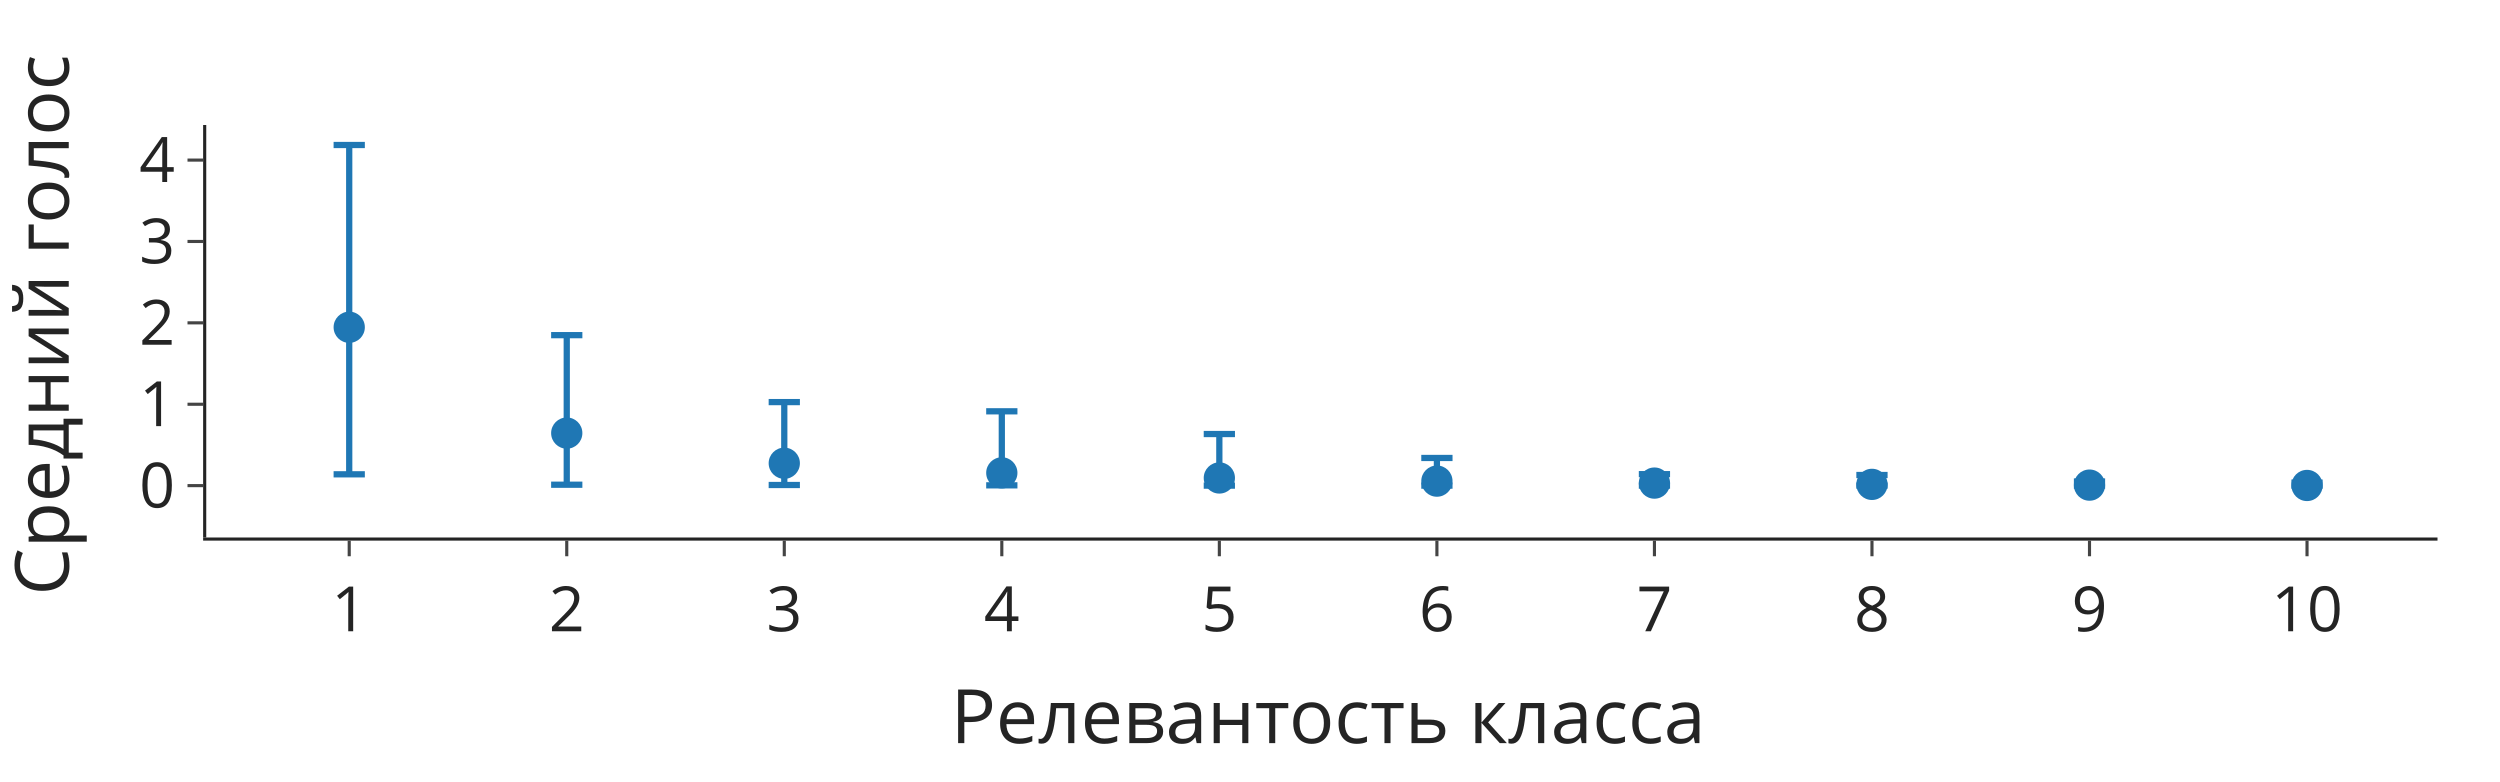
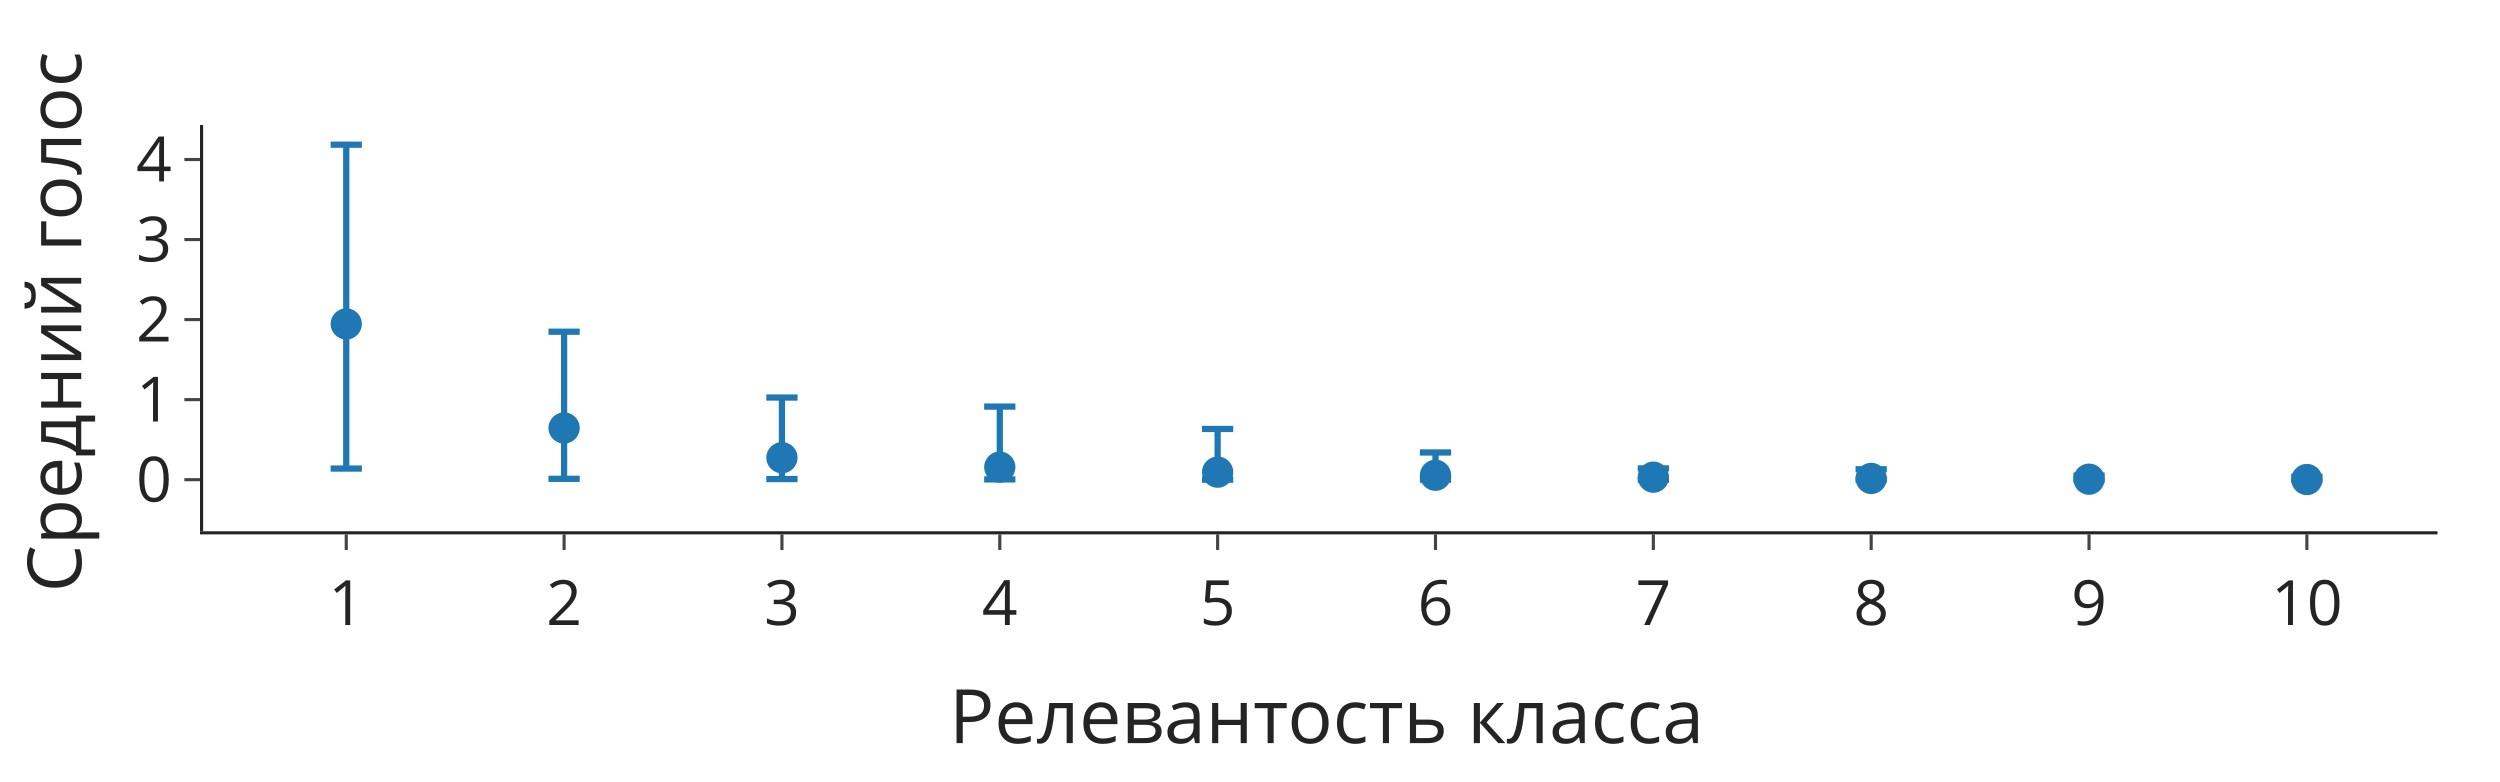
<svg xmlns="http://www.w3.org/2000/svg" class="main-svg" width="800" height="250" style="" viewBox="0 0 800 250">
  <rect x="0" y="0" width="800" height="250" style="fill: rgb(255, 255, 255); fill-opacity: 1;" />
-   <defs id="defs-300039">
+   <defs id="defs-955ebb">
    <g class="clips">
-       <clipPath id="clip300039xyplot" class="plotclip">
-         <rect width="710" height="128" />
+       <clipPath id="clip955ebbxyplot" class="plotclip">
+         <rect width="711" height="126" />
      </clipPath>
-       <clipPath class="axesclip" id="clip300039x">
-         <rect x="70" y="0" width="710" height="250" />
+       <clipPath class="axesclip" id="clip955ebbx">
+         <rect x="69" y="0" width="711" height="250" />
      </clipPath>
-       <clipPath class="axesclip" id="clip300039y">
-         <rect x="0" y="40" width="800" height="128" />
+       <clipPath class="axesclip" id="clip955ebby">
+         <rect x="0" y="40" width="800" height="126" />
      </clipPath>
-       <clipPath class="axesclip" id="clip300039xy">
-         <rect x="70" y="40" width="710" height="128" />
+       <clipPath class="axesclip" id="clip955ebbxy">
+         <rect x="69" y="40" width="711" height="126" />
      </clipPath>
    </g>
    <g class="gradients" />
  </defs>
  <g class="bglayer" />
  <g class="layer-below">
    <g class="imagelayer" />
    <g class="shapelayer" />
  </g>
  <g class="cartesianlayer">
    <g class="subplot xy">
      <g class="layer-subplot">
        <g class="shapelayer" />
        <g class="imagelayer" />
      </g>
      <g class="gridlayer">
        <g class="x" />
        <g class="y" />
      </g>
      <g class="zerolinelayer" />
      <path class="xlines-below" />
      <path class="ylines-below" />
      <g class="overlines-below" />
      <g class="xaxislayer-below" />
      <g class="yaxislayer-below" />
      <g class="overaxes-below" />
-       <g class="plot" transform="translate(70, 40)" clip-path="url('#clip300039xyplot')">
+       <g class="plot" transform="translate(69,40)" clip-path="url('#clip955ebbxyplot')">
        <g class="scatterlayer mlayer">
-           <g class="trace scatter traceabf77793-da79-4ff8-9a43-ccb112d813f2" style="stroke-miterlimit: 2; opacity: 1;">
+           <g class="trace scatter trace3abb94ca-ada5-4e62-befa-3627ca652950" style="stroke-miterlimit: 2; opacity: 1;">
            <g class="fills" />
            <g class="errorbars">
              <g class="errorbar" style="opacity: 1;">
-                 <path class="yerror" d="M36.75,6.4h10m-5,0V111.78m-5,0h10" style="vector-effect: non-scaling-stroke; stroke-width: 2px; stroke: rgb(31, 119, 180); stroke-opacity: 1;" />
+                 <path class="yerror" d="M36.8,6.3h10m-5,0V109.94m-5,0h10" style="vector-effect: non-scaling-stroke; stroke-width: 2px; stroke: rgb(31, 119, 180); stroke-opacity: 1;" />
              </g>
              <g class="errorbar" style="opacity: 1;">
-                 <path class="yerror" d="M106.36,67.25h10m-5,0V115.11m-5,0h10" style="vector-effect: non-scaling-stroke; stroke-width: 2px; stroke: rgb(31, 119, 180); stroke-opacity: 1;" />
+                 <path class="yerror" d="M106.51,66.15h10m-5,0V113.22m-5,0h10" style="vector-effect: non-scaling-stroke; stroke-width: 2px; stroke: rgb(31, 119, 180); stroke-opacity: 1;" />
              </g>
              <g class="errorbar" style="opacity: 1;">
-                 <path class="yerror" d="M175.97,88.67h10m-5,0V115.2m-5,0h10" style="vector-effect: non-scaling-stroke; stroke-width: 2px; stroke: rgb(31, 119, 180); stroke-opacity: 1;" />
+                 <path class="yerror" d="M176.22,87.21h10m-5,0V113.3m-5,0h10" style="vector-effect: non-scaling-stroke; stroke-width: 2px; stroke: rgb(31, 119, 180); stroke-opacity: 1;" />
              </g>
              <g class="errorbar" style="opacity: 1;">
-                 <path class="yerror" d="M245.58,91.62h10m-5,0V115.31m-5,0h10" style="vector-effect: non-scaling-stroke; stroke-width: 2px; stroke: rgb(31, 119, 180); stroke-opacity: 1;" />
+                 <path class="yerror" d="M245.93,90.11h10m-5,0V113.41m-5,0h10" style="vector-effect: non-scaling-stroke; stroke-width: 2px; stroke: rgb(31, 119, 180); stroke-opacity: 1;" />
              </g>
              <g class="errorbar" style="opacity: 1;">
-                 <path class="yerror" d="M315.19,98.89h10m-5,0V115.4m-5,0h10" style="vector-effect: non-scaling-stroke; stroke-width: 2px; stroke: rgb(31, 119, 180); stroke-opacity: 1;" />
+                 <path class="yerror" d="M315.64,97.27h10m-5,0V113.5m-5,0h10" style="vector-effect: non-scaling-stroke; stroke-width: 2px; stroke: rgb(31, 119, 180); stroke-opacity: 1;" />
              </g>
              <g class="errorbar" style="opacity: 1;">
-                 <path class="yerror" d="M384.81,106.55h10m-5,0V115.4m-5,0h10" style="vector-effect: non-scaling-stroke; stroke-width: 2px; stroke: rgb(31, 119, 180); stroke-opacity: 1;" />
+                 <path class="yerror" d="M385.36,104.79h10m-5,0V113.5m-5,0h10" style="vector-effect: non-scaling-stroke; stroke-width: 2px; stroke: rgb(31, 119, 180); stroke-opacity: 1;" />
              </g>
              <g class="errorbar" style="opacity: 1;">
-                 <path class="yerror" d="M454.42,111.73h10m-5,0V115.4m-5,0h10" style="vector-effect: non-scaling-stroke; stroke-width: 2px; stroke: rgb(31, 119, 180); stroke-opacity: 1;" />
+                 <path class="yerror" d="M455.07,109.89h10m-5,0V113.5m-5,0h10" style="vector-effect: non-scaling-stroke; stroke-width: 2px; stroke: rgb(31, 119, 180); stroke-opacity: 1;" />
              </g>
              <g class="errorbar" style="opacity: 1;">
-                 <path class="yerror" d="M524.03,112h10m-5,0V115.4m-5,0h10" style="vector-effect: non-scaling-stroke; stroke-width: 2px; stroke: rgb(31, 119, 180); stroke-opacity: 1;" />
+                 <path class="yerror" d="M524.78,110.16h10m-5,0V113.5m-5,0h10" style="vector-effect: non-scaling-stroke; stroke-width: 2px; stroke: rgb(31, 119, 180); stroke-opacity: 1;" />
              </g>
              <g class="errorbar" style="opacity: 1;">
-                 <path class="yerror" d="M593.64,114.08h10m-5,0V115.4m-5,0h10" style="vector-effect: non-scaling-stroke; stroke-width: 2px; stroke: rgb(31, 119, 180); stroke-opacity: 1;" />
+                 <path class="yerror" d="M594.49,112.2h10m-5,0V113.5m-5,0h10" style="vector-effect: non-scaling-stroke; stroke-width: 2px; stroke: rgb(31, 119, 180); stroke-opacity: 1;" />
              </g>
              <g class="errorbar" style="opacity: 1;">
-                 <path class="yerror" d="M663.25,114.44h10m-5,0V115.4m-5,0h10" style="vector-effect: non-scaling-stroke; stroke-width: 2px; stroke: rgb(31, 119, 180); stroke-opacity: 1;" />
+                 <path class="yerror" d="M664.2,112.56h10m-5,0V113.5m-5,0h10" style="vector-effect: non-scaling-stroke; stroke-width: 2px; stroke: rgb(31, 119, 180); stroke-opacity: 1;" />
              </g>
            </g>
            <g class="lines" />
            <g class="points">
-               <path class="point" transform="translate(41.75,64.72)" d="M5,0A5,5 0 1,1 0,-5A5,5 0 0,1 5,0Z" style="opacity: 1; stroke-width: 0px; fill: rgb(31, 119, 180); fill-opacity: 1;" />
-               <path class="point" transform="translate(111.36,98.59)" d="M5,0A5,5 0 1,1 0,-5A5,5 0 0,1 5,0Z" style="opacity: 1; stroke-width: 0px; fill: rgb(31, 119, 180); fill-opacity: 1;" />
-               <path class="point" transform="translate(180.97,108.24)" d="M5,0A5,5 0 1,1 0,-5A5,5 0 0,1 5,0Z" style="opacity: 1; stroke-width: 0px; fill: rgb(31, 119, 180); fill-opacity: 1;" />
-               <path class="point" transform="translate(250.58,111.32)" d="M5,0A5,5 0 1,1 0,-5A5,5 0 0,1 5,0Z" style="opacity: 1; stroke-width: 0px; fill: rgb(31, 119, 180); fill-opacity: 1;" />
-               <path class="point" transform="translate(320.19,112.95)" d="M5,0A5,5 0 1,1 0,-5A5,5 0 0,1 5,0Z" style="opacity: 1; stroke-width: 0px; fill: rgb(31, 119, 180); fill-opacity: 1;" />
-               <path class="point" transform="translate(389.81,113.96)" d="M5,0A5,5 0 1,1 0,-5A5,5 0 0,1 5,0Z" style="opacity: 1; stroke-width: 0px; fill: rgb(31, 119, 180); fill-opacity: 1;" />
-               <path class="point" transform="translate(459.42,114.59)" d="M5,0A5,5 0 1,1 0,-5A5,5 0 0,1 5,0Z" style="opacity: 1; stroke-width: 0px; fill: rgb(31, 119, 180); fill-opacity: 1;" />
-               <path class="point" transform="translate(529.03,115)" d="M5,0A5,5 0 1,1 0,-5A5,5 0 0,1 5,0Z" style="opacity: 1; stroke-width: 0px; fill: rgb(31, 119, 180); fill-opacity: 1;" />
-               <path class="point" transform="translate(598.64,115.24)" d="M5,0A5,5 0 1,1 0,-5A5,5 0 0,1 5,0Z" style="opacity: 1; stroke-width: 0px; fill: rgb(31, 119, 180); fill-opacity: 1;" />
-               <path class="point" transform="translate(668.25,115.35)" d="M5,0A5,5 0 1,1 0,-5A5,5 0 0,1 5,0Z" style="opacity: 1; stroke-width: 0px; fill: rgb(31, 119, 180); fill-opacity: 1;" />
+               <path class="point" transform="translate(41.8,63.66)" d="M5,0A5,5 0 1,1 0,-5A5,5 0 0,1 5,0Z" style="opacity: 1; stroke-width: 0px; fill: rgb(31, 119, 180); fill-opacity: 1;" />
+               <path class="point" transform="translate(111.51,96.96)" d="M5,0A5,5 0 1,1 0,-5A5,5 0 0,1 5,0Z" style="opacity: 1; stroke-width: 0px; fill: rgb(31, 119, 180); fill-opacity: 1;" />
+               <path class="point" transform="translate(181.22,106.46)" d="M5,0A5,5 0 1,1 0,-5A5,5 0 0,1 5,0Z" style="opacity: 1; stroke-width: 0px; fill: rgb(31, 119, 180); fill-opacity: 1;" />
+               <path class="point" transform="translate(250.93,109.49)" d="M5,0A5,5 0 1,1 0,-5A5,5 0 0,1 5,0Z" style="opacity: 1; stroke-width: 0px; fill: rgb(31, 119, 180); fill-opacity: 1;" />
+               <path class="point" transform="translate(320.64,111.09)" d="M5,0A5,5 0 1,1 0,-5A5,5 0 0,1 5,0Z" style="opacity: 1; stroke-width: 0px; fill: rgb(31, 119, 180); fill-opacity: 1;" />
+               <path class="point" transform="translate(390.36,112.08)" d="M5,0A5,5 0 1,1 0,-5A5,5 0 0,1 5,0Z" style="opacity: 1; stroke-width: 0px; fill: rgb(31, 119, 180); fill-opacity: 1;" />
+               <path class="point" transform="translate(460.07,112.7)" d="M5,0A5,5 0 1,1 0,-5A5,5 0 0,1 5,0Z" style="opacity: 1; stroke-width: 0px; fill: rgb(31, 119, 180); fill-opacity: 1;" />
+               <path class="point" transform="translate(529.78,113.1)" d="M5,0A5,5 0 1,1 0,-5A5,5 0 0,1 5,0Z" style="opacity: 1; stroke-width: 0px; fill: rgb(31, 119, 180); fill-opacity: 1;" />
+               <path class="point" transform="translate(599.49,113.34)" d="M5,0A5,5 0 1,1 0,-5A5,5 0 0,1 5,0Z" style="opacity: 1; stroke-width: 0px; fill: rgb(31, 119, 180); fill-opacity: 1;" />
+               <path class="point" transform="translate(669.2,113.45)" d="M5,0A5,5 0 1,1 0,-5A5,5 0 0,1 5,0Z" style="opacity: 1; stroke-width: 0px; fill: rgb(31, 119, 180); fill-opacity: 1;" />
            </g>
            <g class="text" />
          </g>
        </g>
      </g>
      <g class="overplot" />
-       <path class="xlines-above crisp" d="M65,172.5H780" style="fill: none; stroke-width: 1px; stroke: rgb(36, 36, 36); stroke-opacity: 1;" />
-       <path class="ylines-above crisp" d="M65.5,40V172" style="fill: none; stroke-width: 1px; stroke: rgb(36, 36, 36); stroke-opacity: 1;" />
+       <path class="xlines-above crisp" d="M64,170.5H780" style="fill: none; stroke-width: 1px; stroke: rgb(36, 36, 36); stroke-opacity: 1;" />
+       <path class="ylines-above crisp" d="M64.5,40V170" style="fill: none; stroke-width: 1px; stroke: rgb(36, 36, 36); stroke-opacity: 1;" />
      <g class="overlines-above" />
      <g class="xaxislayer-above">
-         <path class="xtick ticks crisp" d="M0,173v5" transform="translate(111.75,0)" style="stroke: rgb(68, 68, 68); stroke-opacity: 1; stroke-width: 1px;" />
-         <path class="xtick ticks crisp" d="M0,173v5" transform="translate(181.36,0)" style="stroke: rgb(68, 68, 68); stroke-opacity: 1; stroke-width: 1px;" />
-         <path class="xtick ticks crisp" d="M0,173v5" transform="translate(250.97,0)" style="stroke: rgb(68, 68, 68); stroke-opacity: 1; stroke-width: 1px;" />
-         <path class="xtick ticks crisp" d="M0,173v5" transform="translate(320.58,0)" style="stroke: rgb(68, 68, 68); stroke-opacity: 1; stroke-width: 1px;" />
-         <path class="xtick ticks crisp" d="M0,173v5" transform="translate(390.19,0)" style="stroke: rgb(68, 68, 68); stroke-opacity: 1; stroke-width: 1px;" />
-         <path class="xtick ticks crisp" d="M0,173v5" transform="translate(459.81,0)" style="stroke: rgb(68, 68, 68); stroke-opacity: 1; stroke-width: 1px;" />
-         <path class="xtick ticks crisp" d="M0,173v5" transform="translate(529.42,0)" style="stroke: rgb(68, 68, 68); stroke-opacity: 1; stroke-width: 1px;" />
-         <path class="xtick ticks crisp" d="M0,173v5" transform="translate(599.03,0)" style="stroke: rgb(68, 68, 68); stroke-opacity: 1; stroke-width: 1px;" />
-         <path class="xtick ticks crisp" d="M0,173v5" transform="translate(668.64,0)" style="stroke: rgb(68, 68, 68); stroke-opacity: 1; stroke-width: 1px;" />
-         <path class="xtick ticks crisp" d="M0,173v5" transform="translate(738.25,0)" style="stroke: rgb(68, 68, 68); stroke-opacity: 1; stroke-width: 1px;" />
+         <path class="xtick ticks crisp" d="M0,171v5" transform="translate(110.8,0)" style="stroke: rgb(68, 68, 68); stroke-opacity: 1; stroke-width: 1px;" />
+         <path class="xtick ticks crisp" d="M0,171v5" transform="translate(180.51,0)" style="stroke: rgb(68, 68, 68); stroke-opacity: 1; stroke-width: 1px;" />
+         <path class="xtick ticks crisp" d="M0,171v5" transform="translate(250.22,0)" style="stroke: rgb(68, 68, 68); stroke-opacity: 1; stroke-width: 1px;" />
+         <path class="xtick ticks crisp" d="M0,171v5" transform="translate(319.93,0)" style="stroke: rgb(68, 68, 68); stroke-opacity: 1; stroke-width: 1px;" />
+         <path class="xtick ticks crisp" d="M0,171v5" transform="translate(389.64,0)" style="stroke: rgb(68, 68, 68); stroke-opacity: 1; stroke-width: 1px;" />
+         <path class="xtick ticks crisp" d="M0,171v5" transform="translate(459.36,0)" style="stroke: rgb(68, 68, 68); stroke-opacity: 1; stroke-width: 1px;" />
+         <path class="xtick ticks crisp" d="M0,171v5" transform="translate(529.07,0)" style="stroke: rgb(68, 68, 68); stroke-opacity: 1; stroke-width: 1px;" />
+         <path class="xtick ticks crisp" d="M0,171v5" transform="translate(598.78,0)" style="stroke: rgb(68, 68, 68); stroke-opacity: 1; stroke-width: 1px;" />
+         <path class="xtick ticks crisp" d="M0,171v5" transform="translate(668.49,0)" style="stroke: rgb(68, 68, 68); stroke-opacity: 1; stroke-width: 1px;" />
+         <path class="xtick ticks crisp" d="M0,171v5" transform="translate(738.2,0)" style="stroke: rgb(68, 68, 68); stroke-opacity: 1; stroke-width: 1px;" />
        <g class="xtick">
-           <text text-anchor="middle" x="0" y="202" transform="translate(111.75,0)" style="font-family: 'Open Sans', verdana, arial, sans-serif; font-size: 20px; fill: rgb(36, 36, 36); fill-opacity: 1; white-space: pre;">1</text>
+           <text text-anchor="middle" x="0" y="200" transform="translate(110.8,0)" style="font-family: 'Open Sans', verdana, arial, sans-serif; font-size: 20px; fill: rgb(36, 36, 36); fill-opacity: 1; white-space: pre;">1</text>
        </g>
        <g class="xtick">
-           <text text-anchor="middle" x="0" y="202" transform="translate(181.36,0)" style="font-family: 'Open Sans', verdana, arial, sans-serif; font-size: 20px; fill: rgb(36, 36, 36); fill-opacity: 1; white-space: pre;">2</text>
+           <text text-anchor="middle" x="0" y="200" transform="translate(180.51,0)" style="font-family: 'Open Sans', verdana, arial, sans-serif; font-size: 20px; fill: rgb(36, 36, 36); fill-opacity: 1; white-space: pre;">2</text>
        </g>
        <g class="xtick">
-           <text text-anchor="middle" x="0" y="202" transform="translate(250.97,0)" style="font-family: 'Open Sans', verdana, arial, sans-serif; font-size: 20px; fill: rgb(36, 36, 36); fill-opacity: 1; white-space: pre;">3</text>
+           <text text-anchor="middle" x="0" y="200" transform="translate(250.22,0)" style="font-family: 'Open Sans', verdana, arial, sans-serif; font-size: 20px; fill: rgb(36, 36, 36); fill-opacity: 1; white-space: pre;">3</text>
        </g>
        <g class="xtick">
-           <text text-anchor="middle" x="0" y="202" transform="translate(320.58,0)" style="font-family: 'Open Sans', verdana, arial, sans-serif; font-size: 20px; fill: rgb(36, 36, 36); fill-opacity: 1; white-space: pre;">4</text>
+           <text text-anchor="middle" x="0" y="200" transform="translate(319.93,0)" style="font-family: 'Open Sans', verdana, arial, sans-serif; font-size: 20px; fill: rgb(36, 36, 36); fill-opacity: 1; white-space: pre;">4</text>
        </g>
        <g class="xtick">
-           <text text-anchor="middle" x="0" y="202" transform="translate(390.19,0)" style="font-family: 'Open Sans', verdana, arial, sans-serif; font-size: 20px; fill: rgb(36, 36, 36); fill-opacity: 1; white-space: pre;">5</text>
+           <text text-anchor="middle" x="0" y="200" transform="translate(389.64,0)" style="font-family: 'Open Sans', verdana, arial, sans-serif; font-size: 20px; fill: rgb(36, 36, 36); fill-opacity: 1; white-space: pre;">5</text>
        </g>
        <g class="xtick">
-           <text text-anchor="middle" x="0" y="202" transform="translate(459.81,0)" style="font-family: 'Open Sans', verdana, arial, sans-serif; font-size: 20px; fill: rgb(36, 36, 36); fill-opacity: 1; white-space: pre;">6</text>
+           <text text-anchor="middle" x="0" y="200" transform="translate(459.36,0)" style="font-family: 'Open Sans', verdana, arial, sans-serif; font-size: 20px; fill: rgb(36, 36, 36); fill-opacity: 1; white-space: pre;">6</text>
        </g>
        <g class="xtick">
-           <text text-anchor="middle" x="0" y="202" transform="translate(529.42,0)" style="font-family: 'Open Sans', verdana, arial, sans-serif; font-size: 20px; fill: rgb(36, 36, 36); fill-opacity: 1; white-space: pre;">7</text>
+           <text text-anchor="middle" x="0" y="200" transform="translate(529.07,0)" style="font-family: 'Open Sans', verdana, arial, sans-serif; font-size: 20px; fill: rgb(36, 36, 36); fill-opacity: 1; white-space: pre;">7</text>
        </g>
        <g class="xtick">
-           <text text-anchor="middle" x="0" y="202" transform="translate(599.03,0)" style="font-family: 'Open Sans', verdana, arial, sans-serif; font-size: 20px; fill: rgb(36, 36, 36); fill-opacity: 1; white-space: pre;">8</text>
+           <text text-anchor="middle" x="0" y="200" transform="translate(598.78,0)" style="font-family: 'Open Sans', verdana, arial, sans-serif; font-size: 20px; fill: rgb(36, 36, 36); fill-opacity: 1; white-space: pre;">8</text>
        </g>
        <g class="xtick">
-           <text text-anchor="middle" x="0" y="202" transform="translate(668.64,0)" style="font-family: 'Open Sans', verdana, arial, sans-serif; font-size: 20px; fill: rgb(36, 36, 36); fill-opacity: 1; white-space: pre;">9</text>
+           <text text-anchor="middle" x="0" y="200" transform="translate(668.49,0)" style="font-family: 'Open Sans', verdana, arial, sans-serif; font-size: 20px; fill: rgb(36, 36, 36); fill-opacity: 1; white-space: pre;">9</text>
        </g>
        <g class="xtick">
-           <text text-anchor="middle" x="0" y="202" transform="translate(738.25,0)" style="font-family: 'Open Sans', verdana, arial, sans-serif; font-size: 20px; fill: rgb(36, 36, 36); fill-opacity: 1; white-space: pre;">10</text>
+           <text text-anchor="middle" x="0" y="200" transform="translate(738.2,0)" style="font-family: 'Open Sans', verdana, arial, sans-serif; font-size: 20px; fill: rgb(36, 36, 36); fill-opacity: 1; white-space: pre;">10</text>
        </g>
      </g>
      <g class="yaxislayer-above">
-         <path class="ytick ticks crisp" d="M65,0h-5" transform="translate(0,155.4)" style="stroke: rgb(68, 68, 68); stroke-opacity: 1; stroke-width: 1px;" />
-         <path class="ytick ticks crisp" d="M65,0h-5" transform="translate(0,129.36)" style="stroke: rgb(68, 68, 68); stroke-opacity: 1; stroke-width: 1px;" />
-         <path class="ytick ticks crisp" d="M65,0h-5" transform="translate(0,103.31)" style="stroke: rgb(68, 68, 68); stroke-opacity: 1; stroke-width: 1px;" />
-         <path class="ytick ticks crisp" d="M65,0h-5" transform="translate(0,77.27)" style="stroke: rgb(68, 68, 68); stroke-opacity: 1; stroke-width: 1px;" />
-         <path class="ytick ticks crisp" d="M65,0h-5" transform="translate(0,51.23)" style="stroke: rgb(68, 68, 68); stroke-opacity: 1; stroke-width: 1px;" />
+         <path class="ytick ticks crisp" d="M64,0h-5" transform="translate(0,153.5)" style="stroke: rgb(68, 68, 68); stroke-opacity: 1; stroke-width: 1px;" />
+         <path class="ytick ticks crisp" d="M64,0h-5" transform="translate(0,127.88)" style="stroke: rgb(68, 68, 68); stroke-opacity: 1; stroke-width: 1px;" />
+         <path class="ytick ticks crisp" d="M64,0h-5" transform="translate(0,102.27)" style="stroke: rgb(68, 68, 68); stroke-opacity: 1; stroke-width: 1px;" />
+         <path class="ytick ticks crisp" d="M64,0h-5" transform="translate(0,76.66)" style="stroke: rgb(68, 68, 68); stroke-opacity: 1; stroke-width: 1px;" />
+         <path class="ytick ticks crisp" d="M64,0h-5" transform="translate(0,51.05)" style="stroke: rgb(68, 68, 68); stroke-opacity: 1; stroke-width: 1px;" />
        <g class="ytick">
-           <text text-anchor="end" x="56" y="7" transform="translate(0,155.4)" style="font-family: 'Open Sans', verdana, arial, sans-serif; font-size: 20px; fill: rgb(36, 36, 36); fill-opacity: 1; white-space: pre;">0</text>
+           <text text-anchor="end" x="55" y="7" transform="translate(0,153.5)" style="font-family: 'Open Sans', verdana, arial, sans-serif; font-size: 20px; fill: rgb(36, 36, 36); fill-opacity: 1; white-space: pre;">0</text>
        </g>
        <g class="ytick">
-           <text text-anchor="end" x="56" y="7" transform="translate(0,129.36)" style="font-family: 'Open Sans', verdana, arial, sans-serif; font-size: 20px; fill: rgb(36, 36, 36); fill-opacity: 1; white-space: pre;">1</text>
+           <text text-anchor="end" x="55" y="7" transform="translate(0,127.88)" style="font-family: 'Open Sans', verdana, arial, sans-serif; font-size: 20px; fill: rgb(36, 36, 36); fill-opacity: 1; white-space: pre;">1</text>
        </g>
        <g class="ytick">
-           <text text-anchor="end" x="56" y="7" transform="translate(0,103.31)" style="font-family: 'Open Sans', verdana, arial, sans-serif; font-size: 20px; fill: rgb(36, 36, 36); fill-opacity: 1; white-space: pre;">2</text>
+           <text text-anchor="end" x="55" y="7" transform="translate(0,102.27)" style="font-family: 'Open Sans', verdana, arial, sans-serif; font-size: 20px; fill: rgb(36, 36, 36); fill-opacity: 1; white-space: pre;">2</text>
        </g>
        <g class="ytick">
-           <text text-anchor="end" x="56" y="7" transform="translate(0,77.27)" style="font-family: 'Open Sans', verdana, arial, sans-serif; font-size: 20px; fill: rgb(36, 36, 36); fill-opacity: 1; white-space: pre;">3</text>
+           <text text-anchor="end" x="55" y="7" transform="translate(0,76.66)" style="font-family: 'Open Sans', verdana, arial, sans-serif; font-size: 20px; fill: rgb(36, 36, 36); fill-opacity: 1; white-space: pre;">3</text>
        </g>
        <g class="ytick">
-           <text text-anchor="end" x="56" y="7" transform="translate(0,51.23)" style="font-family: 'Open Sans', verdana, arial, sans-serif; font-size: 20px; fill: rgb(36, 36, 36); fill-opacity: 1; white-space: pre;">4</text>
+           <text text-anchor="end" x="55" y="7" transform="translate(0,51.05)" style="font-family: 'Open Sans', verdana, arial, sans-serif; font-size: 20px; fill: rgb(36, 36, 36); fill-opacity: 1; white-space: pre;">4</text>
        </g>
      </g>
      <g class="overaxes-above" />
    </g>
  </g>
  <g class="polarlayer" />
  <g class="ternarylayer" />
  <g class="geolayer" />
  <g class="funnelarealayer" />
  <g class="pielayer" />
  <g class="treemaplayer" />
  <g class="sunburstlayer" />
  <g class="glimages" />
-   <defs id="topdefs-300039">
+   <defs id="topdefs-955ebb">
    <g class="clips" />
  </defs>
  <g class="layer-above">
    <g class="imagelayer" />
    <g class="shapelayer" />
  </g>
  <g class="infolayer">
    <g class="g-gtitle" />
    <g class="g-xtitle">
-       <text class="xtitle" x="425" y="237.8" text-anchor="middle" style="font-family: 'Open Sans', verdana, arial, sans-serif; font-size: 24px; fill: rgb(36, 36, 36); opacity: 1; font-weight: normal; white-space: pre;">Релевантость класса</text>
+       <text class="xtitle" x="424.5" y="237.8" text-anchor="middle" style="font-family: 'Open Sans', verdana, arial, sans-serif; font-size: 24px; fill: rgb(36, 36, 36); opacity: 1; font-weight: normal; white-space: pre;">Релевантость класса</text>
    </g>
-     <g class="g-ytitle" transform="translate(9.924805,0)">
-       <text class="ytitle" transform="rotate(-90,12.075,104)" x="12.075" y="104" text-anchor="middle" style="font-family: 'Open Sans', verdana, arial, sans-serif; font-size: 24px; fill: rgb(36, 36, 36); opacity: 1; font-weight: normal; white-space: pre;">Средний голос</text>
+     <g class="g-ytitle" transform="translate(14.2373,0)">
+       <text class="ytitle" transform="rotate(-90,11.7625,103)" x="11.763" y="103" text-anchor="middle" style="font-family: 'Open Sans', verdana, arial, sans-serif; font-size: 24px; fill: rgb(36, 36, 36); opacity: 1; font-weight: normal; white-space: pre;">Средний голос</text>
    </g>
  </g>
</svg>
